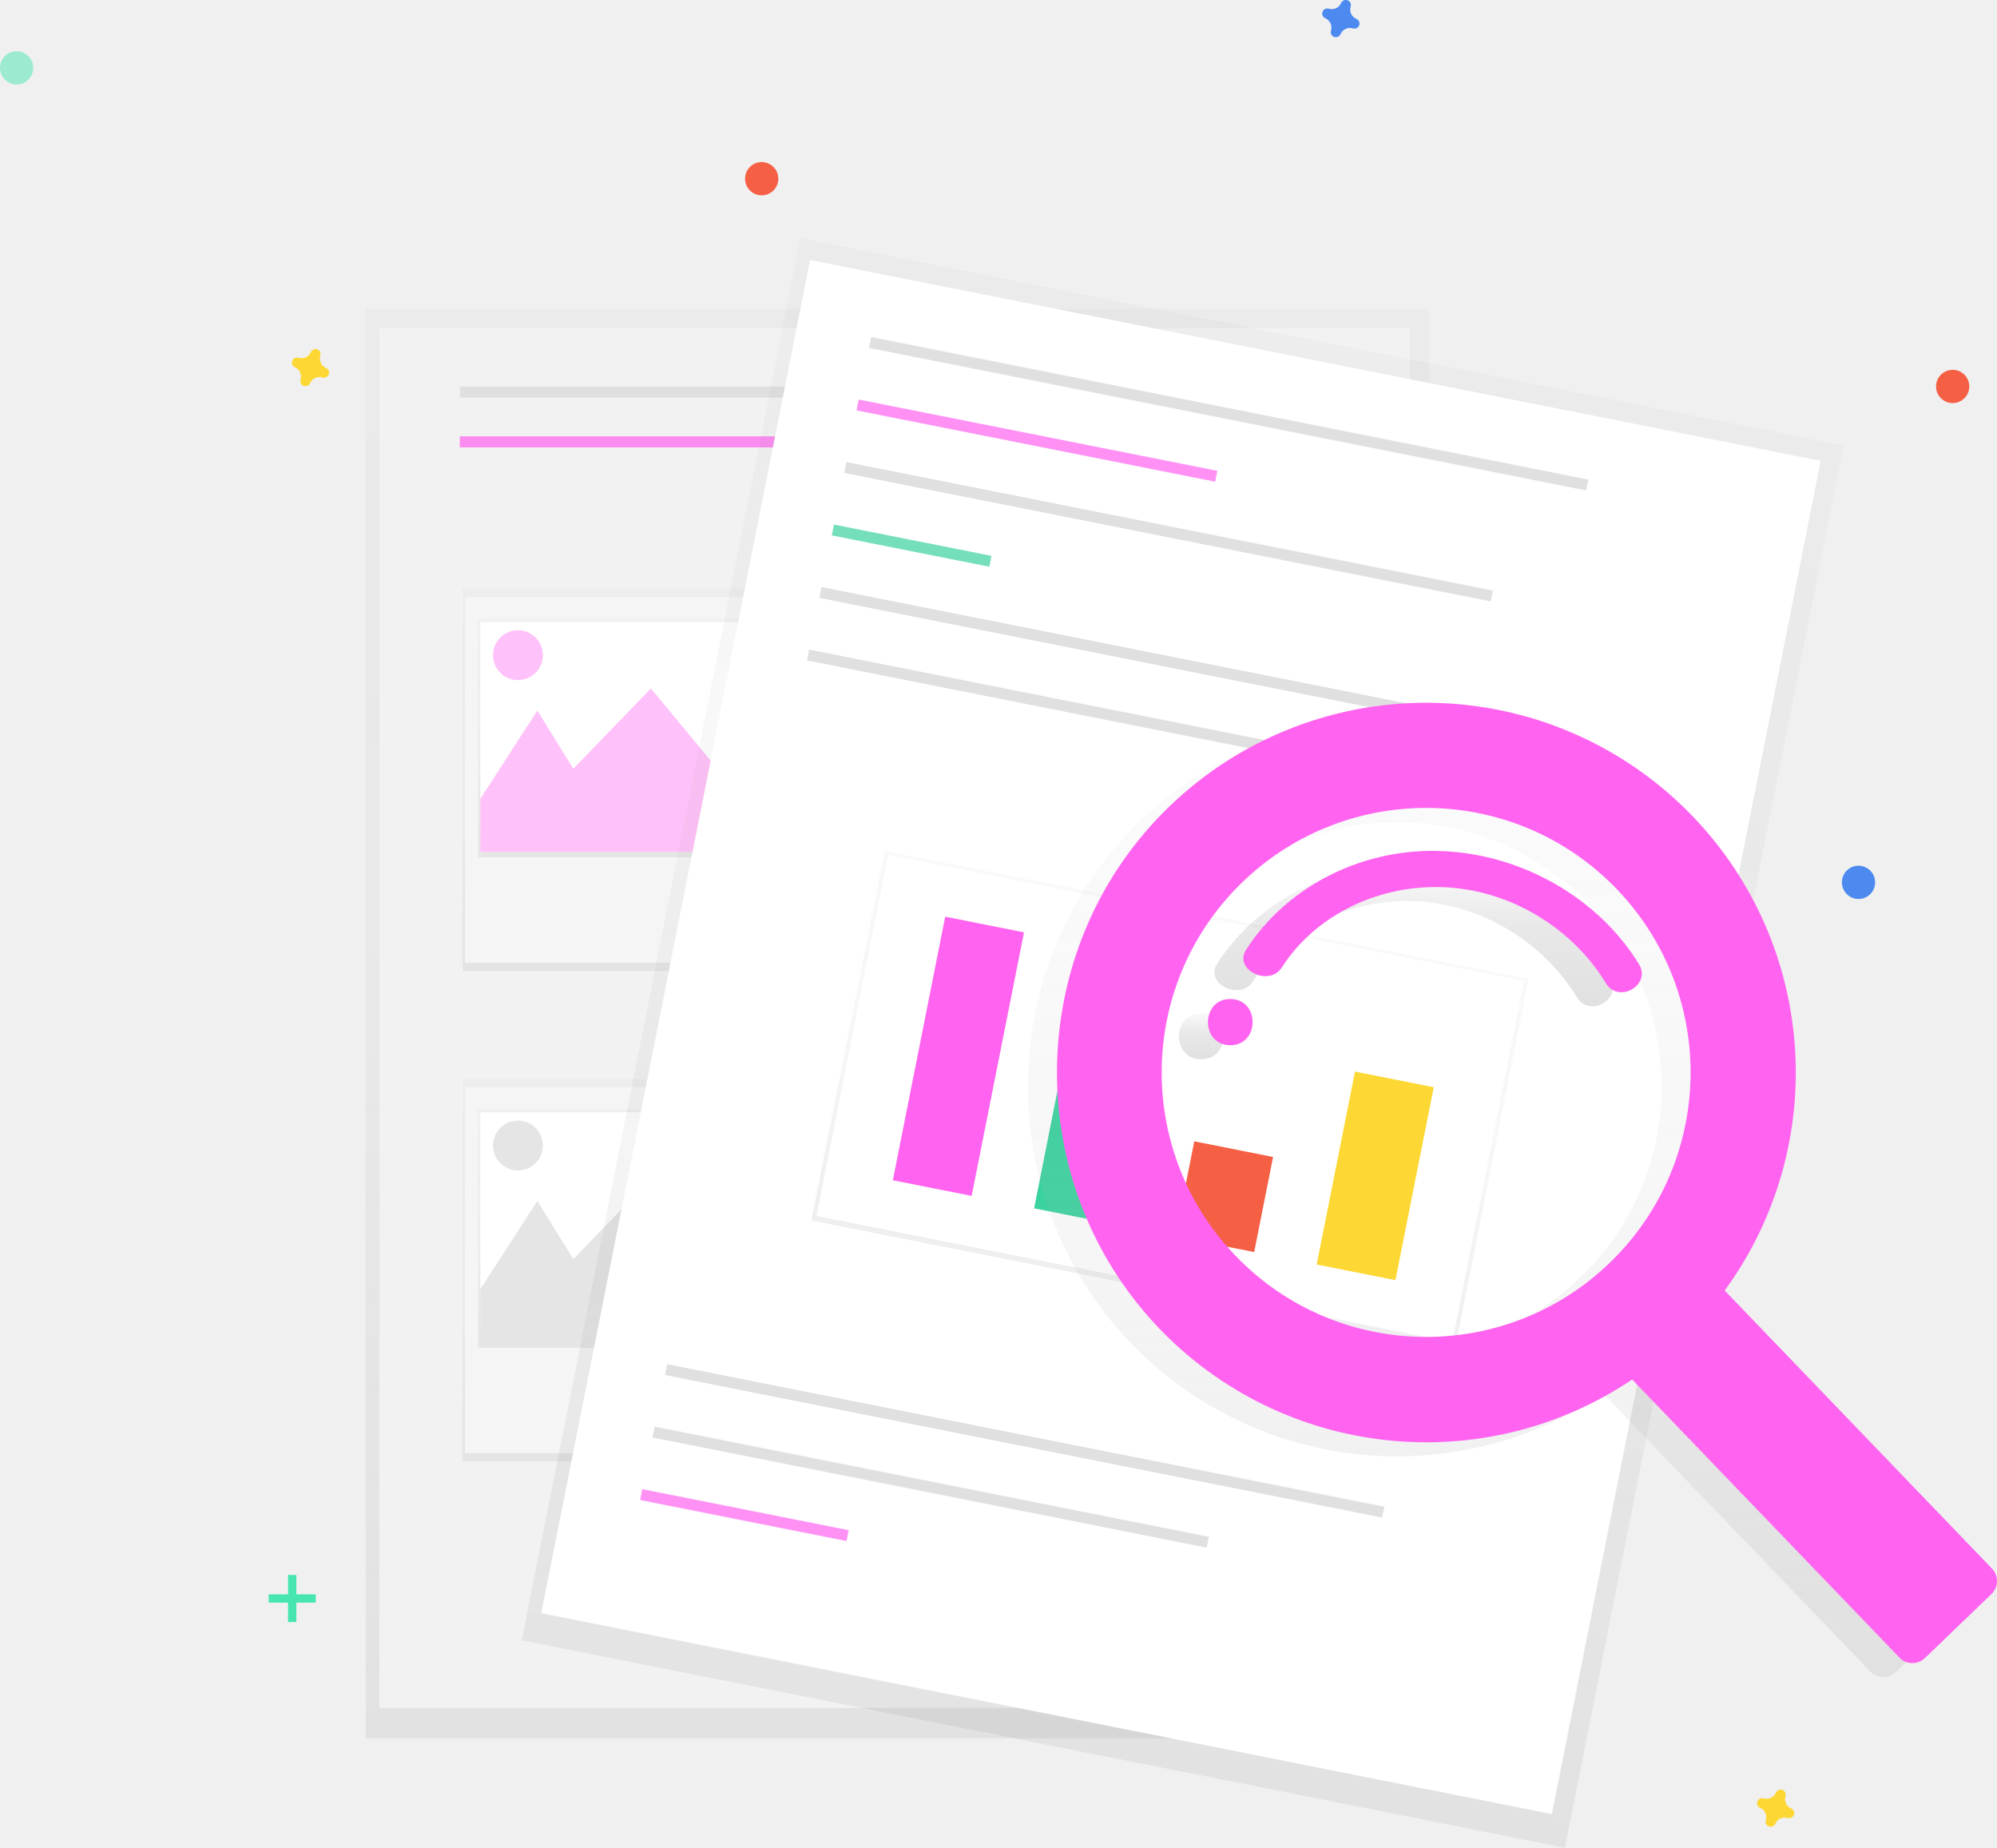
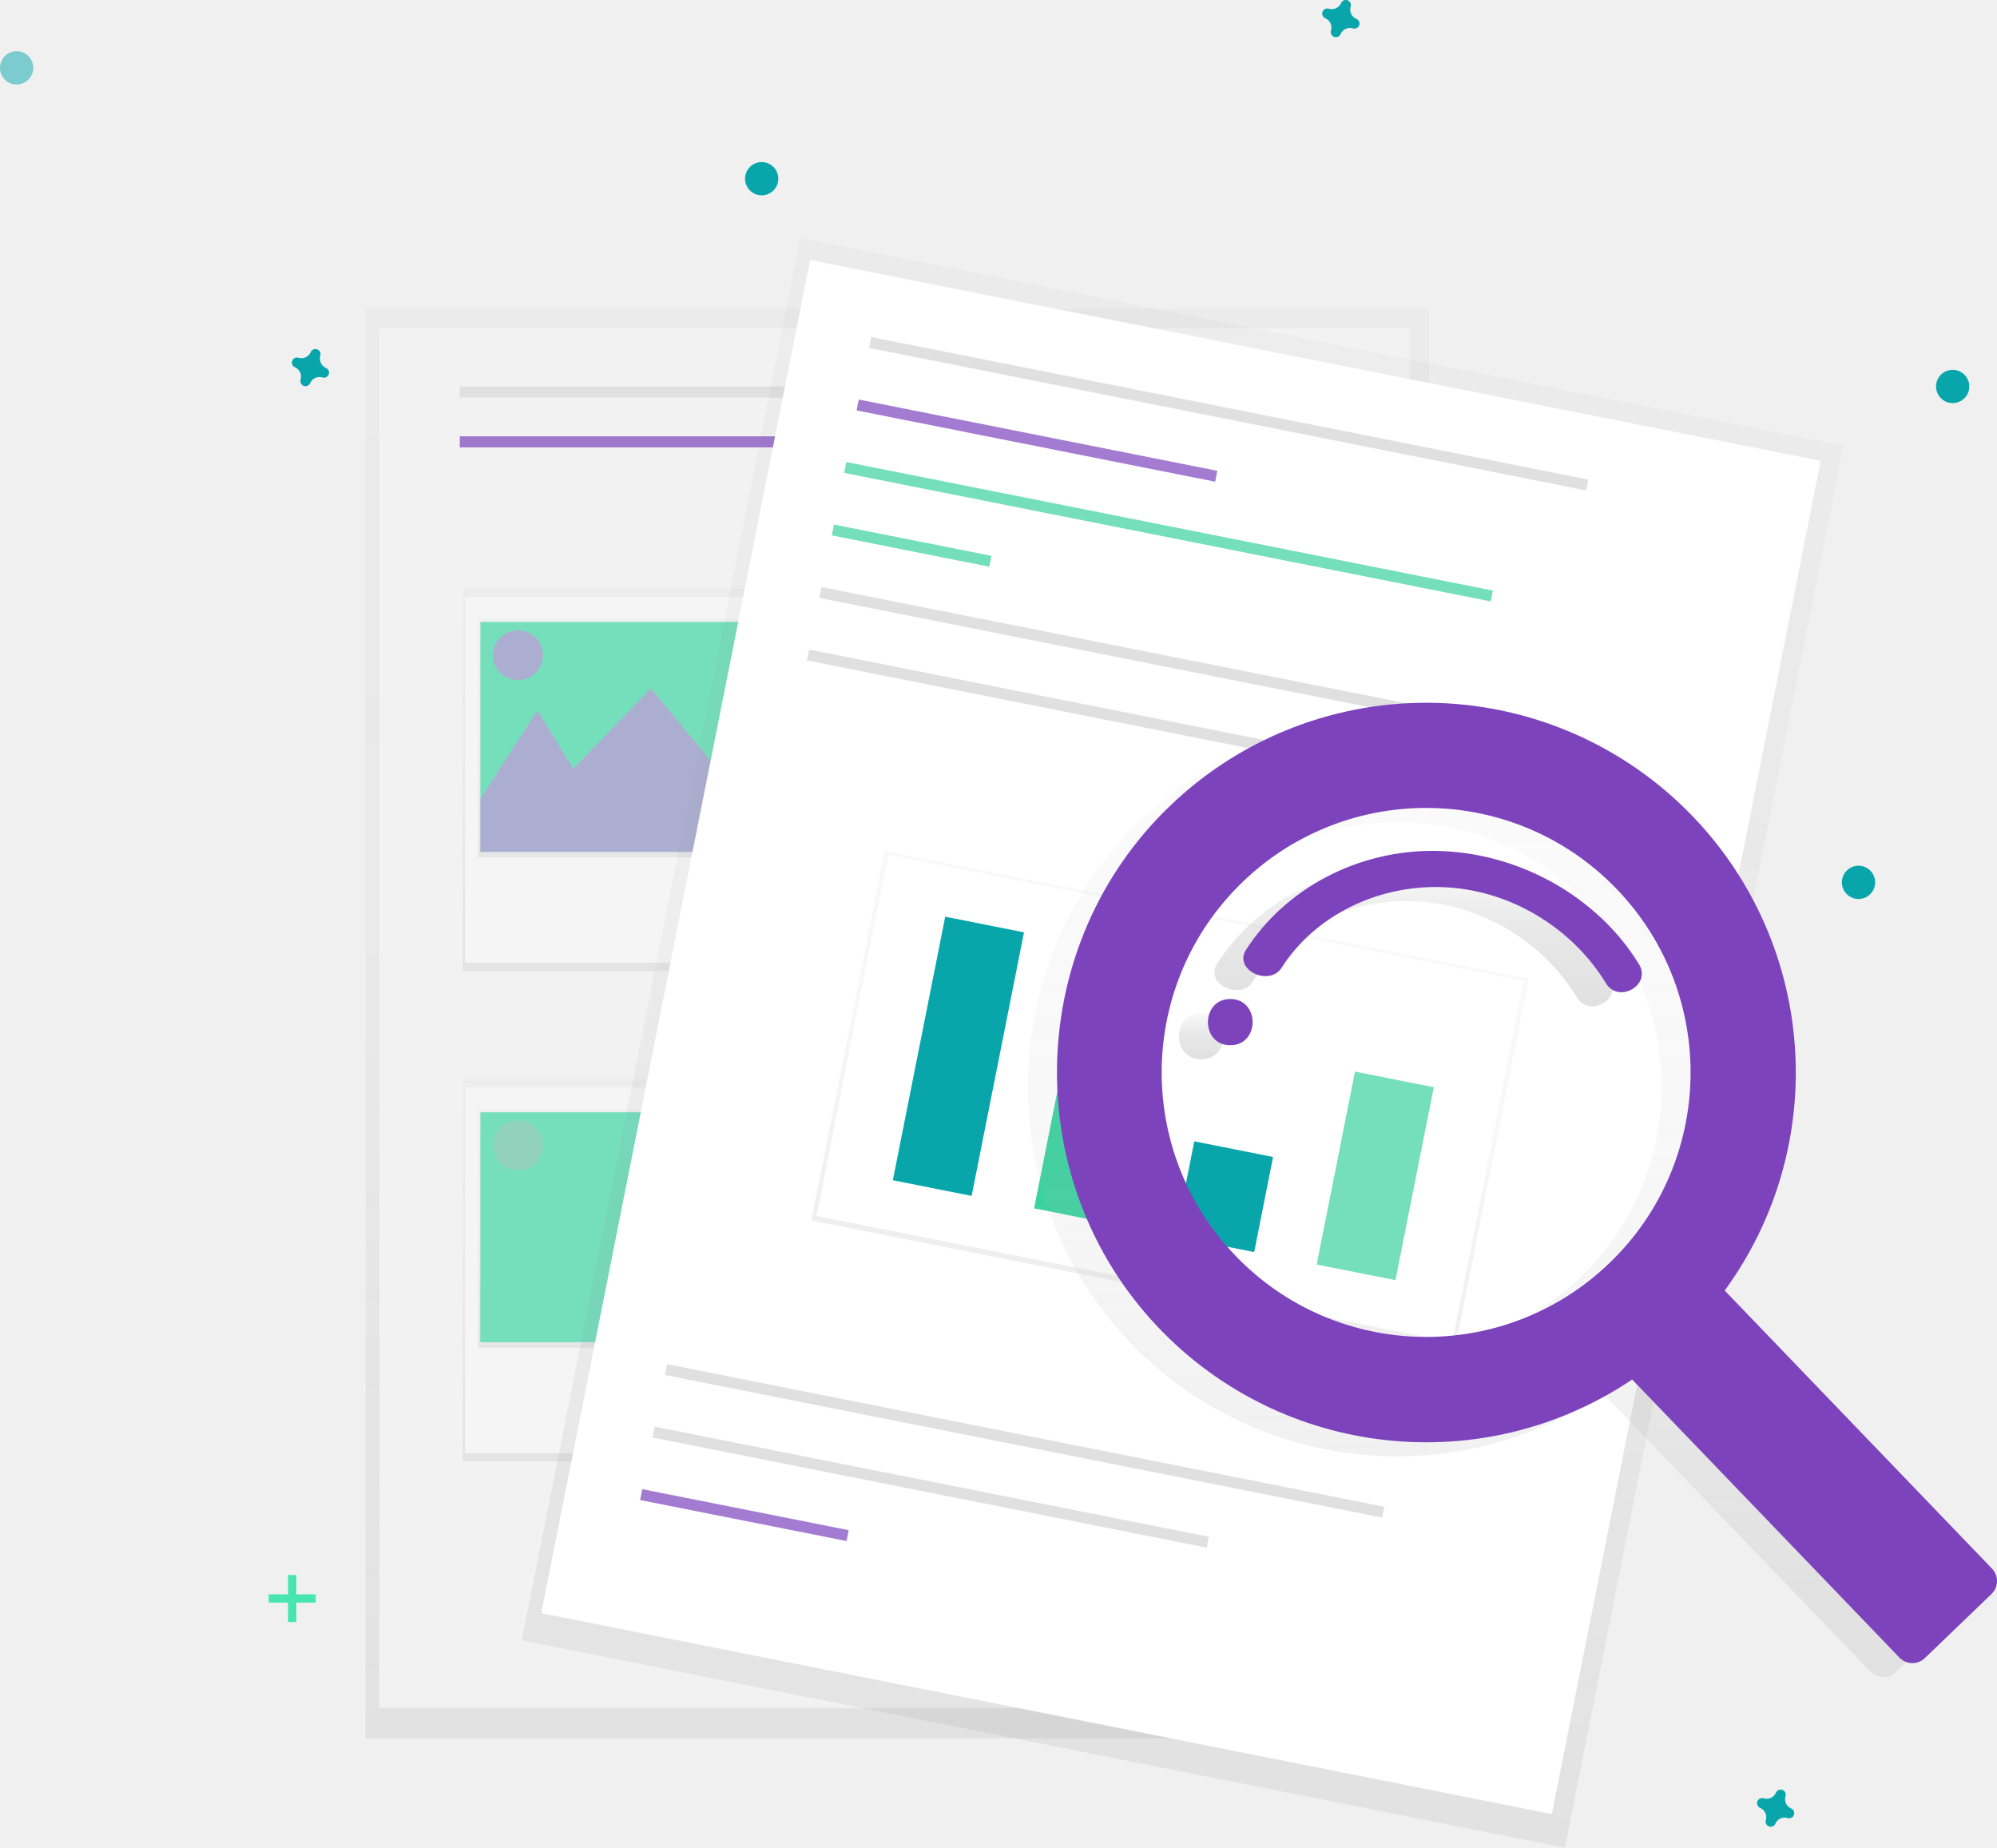
- <svg xmlns="http://www.w3.org/2000/svg" xmlns:xlink="http://www.w3.org/1999/xlink" id="9a5c15f4-7944-40bc-b8da-d63b7d478a28" data-name="Layer 1" width="842" height="778.92" viewBox="0 0 842 778.92">
-   <defs>
+ <svg xmlns="http://www.w3.org/2000/svg" xmlns:xlink="http://www.w3.org/1999/xlink" id="9a5c15f4-7944-40bc-b8da-d63b7d478a28" data-name="Layer 1" width="842" height="778.92" viewBox="0 0 842 778.92" version="1.1">
+   <defs id="defs34">
    <linearGradient id="a91ba363-77be-43f7-9cf6-91c4a3880d9c" x1="378.37" y1="732.81" x2="378.37" y2="130.21" gradientUnits="userSpaceOnUse">
-       <stop offset="0" stop-color="gray" stop-opacity="0.25" />
-       <stop offset="0.54" stop-color="gray" stop-opacity="0.12" />
-       <stop offset="1" stop-color="gray" stop-opacity="0.1" />
+       <stop offset="0" stop-color="gray" stop-opacity="0.25" id="stop2" />
+       <stop offset="0.54" stop-color="gray" stop-opacity="0.12" id="stop4" />
+       <stop offset="1" stop-color="gray" stop-opacity="0.1" id="stop6" />
    </linearGradient>
    <linearGradient id="d1e6aa0e-d79d-4f6f-afbb-c37e9ed80ff9" x1="274.44" y1="409.32" x2="274.44" y2="248.16" xlink:href="#a91ba363-77be-43f7-9cf6-91c4a3880d9c" />
    <linearGradient id="a279b039-1afd-4281-8292-ccd5c8c9b734" x1="274.44" y1="361.44" x2="274.44" y2="261.01" xlink:href="#a91ba363-77be-43f7-9cf6-91c4a3880d9c" />
    <clipPath id="42e7b1d1-2be2-47b0-aacb-a853df270819" transform="translate(-179 -60.54)">
      <rect id="cf34cfb5-9399-4bae-9cea-d47bbef6cb3a" data-name="&lt;Rectangle&gt;" x="381.54" y="322.72" width="143.79" height="96.93" fill="#fff" />
    </clipPath>
    <linearGradient id="972637f2-71db-4198-9c75-a0854a7fe249" x1="274.44" y1="616.03" x2="274.44" y2="454.87" xlink:href="#a91ba363-77be-43f7-9cf6-91c4a3880d9c" />
    <linearGradient id="6c85befd-f960-412c-83e0-663d4b13bf85" x1="274.44" y1="568.15" x2="274.44" y2="467.72" xlink:href="#a91ba363-77be-43f7-9cf6-91c4a3880d9c" />
    <clipPath id="f66b8fac-771d-49bf-85c7-4ce29a79f723" transform="translate(-179 -60.54)">
      <rect id="7439734d-5f7c-428f-88ce-e68b86a45c07" data-name="&lt;Rectangle&gt;" x="381.54" y="529.42" width="143.79" height="96.93" fill="#fff" />
    </clipPath>
    <linearGradient id="598f8edf-c762-4b18-b52d-250fc678075a" x1="688.76" y1="765.86" x2="688.76" y2="163.26" gradientTransform="translate(1142.22 -188.53) rotate(90)" xlink:href="#a91ba363-77be-43f7-9cf6-91c4a3880d9c" />
    <linearGradient id="013b841e-9a42-49b8-8a36-6db9ed002b72" x1="688.18" y1="568.49" x2="688.18" y2="409.67" gradientTransform="translate(1161.39 -164.01) rotate(90)" xlink:href="#a91ba363-77be-43f7-9cf6-91c4a3880d9c" />
    <linearGradient id="f8cab3c1-d868-48bc-b87d-cd2075ddc26a" x1="810.6" y1="767.54" x2="810.6" y2="362.71" gradientUnits="userSpaceOnUse">
-       <stop offset="0" stop-color="#b3b3b3" stop-opacity="0.25" />
-       <stop offset="0.54" stop-color="#b3b3b3" stop-opacity="0.1" />
-       <stop offset="1" stop-color="#b3b3b3" stop-opacity="0.05" />
+       <stop offset="0" stop-color="#b3b3b3" stop-opacity="0.25" id="stop19" />
+       <stop offset="0.54" stop-color="#b3b3b3" stop-opacity="0.1" id="stop21" />
+       <stop offset="1" stop-color="#b3b3b3" stop-opacity="0.05" id="stop23" />
    </linearGradient>
    <linearGradient id="043d467e-585e-47c7-bb2c-06dd6f5be04b" x1="685.49" y1="507.08" x2="685.49" y2="487.6" gradientUnits="userSpaceOnUse">
-       <stop offset="0" stop-opacity="0.12" />
-       <stop offset="0.55" stop-opacity="0.09" />
-       <stop offset="1" stop-opacity="0.02" />
+       <stop offset="0" stop-opacity="0.12" id="stop26" />
+       <stop offset="0.55" stop-opacity="0.09" id="stop28" />
+       <stop offset="1" stop-opacity="0.02" id="stop30" />
    </linearGradient>
    <linearGradient id="be08032f-102d-431e-9b5f-1e4ebfc8159b" x1="774.99" y1="484.73" x2="774.99" y2="425.15" xlink:href="#043d467e-585e-47c7-bb2c-06dd6f5be04b" />
  </defs>
-   <g opacity="0.5">
-     <rect x="154.15" y="130.21" width="448.44" height="602.6" fill="url(#a91ba363-77be-43f7-9cf6-91c4a3880d9c)" />
+   <g opacity="0.5" id="g40">
+     <rect x="154.15" y="130.21" width="448.44" height="602.6" fill="url(#a91ba363-77be-43f7-9cf6-91c4a3880d9c)" id="rect38" />
  </g>
-   <rect x="159.99" y="138.39" width="434.43" height="581.58" fill="#f2f2f2" />
-   <rect x="193.86" y="162.91" width="149.48" height="4.67" fill="#e0e0e0" />
-   <rect x="193.86" y="183.93" width="149.48" height="4.67" fill="#ff63f0" opacity="0.7" />
-   <rect x="365.53" y="162.91" width="149.48" height="4.67" fill="#e0e0e0" />
-   <rect x="388.88" y="296.05" width="149.48" height="4.67" fill="#e0e0e0" />
-   <rect x="392.39" y="308.89" width="149.48" height="4.67" fill="#e0e0e0" />
-   <rect x="399.4" y="321.74" width="149.48" height="4.67" fill="#e0e0e0" />
-   <rect x="388.88" y="502.75" width="149.48" height="4.67" fill="#e0e0e0" />
-   <rect x="392.39" y="515.6" width="149.48" height="4.67" fill="#e0e0e0" />
-   <rect x="399.4" y="528.44" width="149.48" height="4.67" fill="#e0e0e0" />
-   <g opacity="0.5">
-     <rect x="195.03" y="248.16" width="158.82" height="161.16" fill="url(#d1e6aa0e-d79d-4f6f-afbb-c37e9ed80ff9)" />
+   <rect x="159.99" y="138.39" width="434.43" height="581.58" fill="#f2f2f2" id="rect42" />
+   <rect x="193.86" y="162.91" width="149.48" height="4.67" fill="#e0e0e0" id="rect44" />
+   <rect x="193.86" y="183.93" width="149.48" height="4.67" fill="#ff63f0" opacity="0.7" id="rect46" style="fill:#7c43bd;fill-opacity:1" />
+   <rect x="365.53" y="162.91" width="149.48" height="4.67" fill="#e0e0e0" id="rect48" />
+   <rect x="388.88" y="296.05" width="149.48" height="4.67" fill="#e0e0e0" id="rect50" />
+   <rect x="392.39" y="308.89" width="149.48" height="4.67" fill="#e0e0e0" id="rect52" />
+   <rect x="399.4" y="321.74" width="149.48" height="4.67" fill="#e0e0e0" id="rect54" />
+   <rect x="388.88" y="502.75" width="149.48" height="4.67" fill="#e0e0e0" id="rect56" />
+   <rect x="392.39" y="515.6" width="149.48" height="4.67" fill="#e0e0e0" id="rect58" />
+   <rect x="399.4" y="528.44" width="149.48" height="4.67" fill="#e0e0e0" id="rect60" />
+   <g opacity="0.5" id="g64">
+     <rect x="195.03" y="248.16" width="158.82" height="161.16" fill="url(#d1e6aa0e-d79d-4f6f-afbb-c37e9ed80ff9)" id="rect62" />
  </g>
-   <rect x="196.03" y="251.67" width="156.32" height="154.15" fill="#f5f5f5" />
-   <g opacity="0.5">
-     <rect x="201.54" y="261.01" width="145.8" height="100.43" fill="url(#a279b039-1afd-4281-8292-ccd5c8c9b734)" />
+   <rect x="196.03" y="251.67" width="156.32" height="154.15" fill="#f5f5f5" id="rect66" />
+   <g opacity="0.5" id="g70">
+     <rect x="201.54" y="261.01" width="145.8" height="100.43" fill="url(#a279b039-1afd-4281-8292-ccd5c8c9b734)" id="rect68" />
  </g>
-   <rect id="e1f34465-d008-41db-868b-e00503fb87b3" data-name="&lt;Rectangle&gt;" x="202.54" y="262.18" width="143.79" height="96.93" fill="#fff" />
-   <g clip-path="url(#42e7b1d1-2be2-47b0-aacb-a853df270819)">
-     <polygon points="190.35 355.61 226.56 299.55 241.74 324.07 274.44 290.21 302.47 324.07 326.99 273.86 390.05 374.29 185.68 367.28 190.35 355.61" fill="#ff63f0" opacity="0.4" />
-     <circle cx="218.38" cy="276.19" r="10.51" fill="#ff63f0" opacity="0.4" />
+   <rect id="e1f34465-d008-41db-868b-e00503fb87b3" data-name="&lt;Rectangle&gt;" x="202.54" y="262.18" width="143.79" height="96.93" fill="#fff" style="fill:#75dfbc;fill-opacity:1" />
+   <g clip-path="url(#42e7b1d1-2be2-47b0-aacb-a853df270819)" id="g77">
+     <polygon points="190.35 355.61 226.56 299.55 241.74 324.07 274.44 290.21 302.47 324.07 326.99 273.86 390.05 374.29 185.68 367.28 190.35 355.61" fill="#ff63f0" opacity="0.4" id="polygon73" />
+     <circle cx="218.38" cy="276.19" r="10.51" fill="#ff63f0" opacity="0.4" id="circle75" />
  </g>
-   <g opacity="0.5">
-     <rect x="195.03" y="454.87" width="158.82" height="161.16" fill="url(#972637f2-71db-4198-9c75-a0854a7fe249)" />
+   <g opacity="0.5" id="g81">
+     <rect x="195.03" y="454.87" width="158.82" height="161.16" fill="url(#972637f2-71db-4198-9c75-a0854a7fe249)" id="rect79" />
  </g>
-   <rect x="196.03" y="458.37" width="156.32" height="154.15" fill="#f5f5f5" />
-   <g opacity="0.5">
-     <rect x="201.54" y="467.72" width="145.8" height="100.43" fill="url(#6c85befd-f960-412c-83e0-663d4b13bf85)" />
+   <rect x="196.03" y="458.37" width="156.32" height="154.15" fill="#f5f5f5" id="rect83" />
+   <g opacity="0.5" id="g87">
+     <rect x="201.54" y="467.72" width="145.8" height="100.43" fill="url(#6c85befd-f960-412c-83e0-663d4b13bf85)" id="rect85" />
  </g>
-   <rect id="c95ac4f6-be4d-44a3-92c2-5c8066e2b531" data-name="&lt;Rectangle&gt;" x="202.54" y="468.88" width="143.79" height="96.93" fill="#fff" />
-   <g clip-path="url(#f66b8fac-771d-49bf-85c7-4ce29a79f723)">
-     <polygon points="190.35 562.31 226.56 506.25 241.74 530.78 274.44 496.91 302.47 530.78 326.99 480.56 390.05 580.99 185.68 573.99 190.35 562.31" fill="#bdbdbd" opacity="0.4" />
-     <circle cx="218.38" cy="482.9" r="10.51" fill="#bdbdbd" opacity="0.4" />
+   <rect id="c95ac4f6-be4d-44a3-92c2-5c8066e2b531" data-name="&lt;Rectangle&gt;" x="202.54" y="468.88" width="143.79" height="96.93" fill="#fff" style="fill:#75dfbc;fill-opacity:1" />
+   <g clip-path="url(#f66b8fac-771d-49bf-85c7-4ce29a79f723)" id="g94">
+     <polygon points="190.35 562.31 226.56 506.25 241.74 530.78 274.44 496.91 302.47 530.78 326.99 480.56 390.05 580.99 185.68 573.99 190.35 562.31" fill="#bdbdbd" opacity="0.4" id="polygon90" style="fill:#75dfbc;fill-opacity:1" />
+     <circle cx="218.38" cy="482.9" r="10.51" fill="#bdbdbd" opacity="0.4" id="circle92" />
  </g>
-   <g opacity="0.5">
-     <rect x="376.36" y="276.01" width="602.6" height="448.44" transform="translate(-124.09 1006.82) rotate(-78.76)" fill="url(#598f8edf-c762-4b18-b52d-250fc678075a)" />
+   <g opacity="0.5" id="g98">
+     <rect x="376.36" y="276.01" width="602.6" height="448.44" transform="translate(-124.09 1006.82) rotate(-78.76)" fill="url(#598f8edf-c762-4b18-b52d-250fc678075a)" id="rect96" />
  </g>
-   <rect x="386.18" y="280.49" width="581.58" height="434.43" transform="translate(-122.17 1004.12) rotate(-78.76)" fill="#fff" />
-   <rect x="542.89" y="232.65" width="308.31" height="4.67" transform="translate(-119.81 -191.93) rotate(11.24)" fill="#e0e0e0" />
-   <rect x="456.83" y="665.62" width="308.31" height="4.67" transform="translate(-37.05 -166.84) rotate(11.24)" fill="#e0e0e0" />
-   <rect x="452.26" y="685.13" width="238.24" height="4.67" transform="translate(-34.01 -158.75) rotate(11.24)" fill="#e0e0e0" />
-   <rect x="448.46" y="696.91" width="88.75" height="4.67" transform="translate(-33.22 -143.21) rotate(11.24)" fill="#ff63f0" opacity="0.7" />
-   <rect x="539.13" y="243.97" width="154.15" height="4.67" transform="translate(-119.16 -175.95) rotate(11.24)" fill="#ff63f0" opacity="0.7" />
-   <rect x="532.71" y="282.38" width="277.94" height="4.67" transform="translate(-110.6 -186.03) rotate(11.24)" fill="#e0e0e0" />
-   <rect x="529.49" y="288.24" width="67.73" height="4.67" transform="translate(-111.54 -164.8) rotate(11.24)" fill="#3ad29f" opacity="0.7" />
-   <rect x="521.95" y="338.03" width="308.31" height="4.67" transform="translate(-99.67 -185.82) rotate(11.24)" fill="#e0e0e0" />
-   <g opacity="0.5">
-     <rect x="592.89" y="385.78" width="158.82" height="276.77" transform="translate(-151.88 1020.84) rotate(-78.76)" fill="url(#013b841e-9a42-49b8-8a36-6db9ed002b72)" />
+   <rect x="386.18" y="280.49" width="581.58" height="434.43" transform="translate(-122.17 1004.12) rotate(-78.76)" fill="#fff" id="rect100" />
+   <rect x="542.89" y="232.65" width="308.31" height="4.67" transform="translate(-119.81 -191.93) rotate(11.24)" fill="#e0e0e0" id="rect102" />
+   <rect x="456.83" y="665.62" width="308.31" height="4.67" transform="translate(-37.05 -166.84) rotate(11.24)" fill="#e0e0e0" id="rect104" />
+   <rect x="452.26" y="685.13" width="238.24" height="4.67" transform="translate(-34.01 -158.75) rotate(11.24)" fill="#e0e0e0" id="rect106" />
+   <rect x="448.46" y="696.91" width="88.75" height="4.67" transform="translate(-33.22 -143.21) rotate(11.24)" fill="#ff63f0" opacity="0.7" id="rect108" style="fill:#7c43bd;fill-opacity:1" />
+   <rect x="539.13" y="243.97" width="154.15" height="4.67" transform="translate(-119.16 -175.95) rotate(11.24)" fill="#ff63f0" opacity="0.7" id="rect110" style="fill:#7c43bd;fill-opacity:1" />
+   <rect x="532.71" y="282.38" width="277.94" height="4.67" transform="translate(-110.6 -186.03) rotate(11.24)" fill="#e0e0e0" id="rect112" style="fill:#75dfbc;fill-opacity:1" />
+   <rect x="529.49" y="288.24" width="67.73" height="4.67" transform="translate(-111.54 -164.8) rotate(11.24)" fill="#3ad29f" opacity="0.7" id="rect114" />
+   <rect x="521.95" y="338.03" width="308.31" height="4.67" transform="translate(-99.67 -185.82) rotate(11.24)" fill="#e0e0e0" id="rect116" />
+   <g opacity="0.5" id="g120">
+     <rect x="592.89" y="385.78" width="158.82" height="276.77" transform="translate(-151.88 1020.84) rotate(-78.76)" fill="url(#013b841e-9a42-49b8-8a36-6db9ed002b72)" id="rect118" />
  </g>
-   <rect x="535.78" y="445.94" width="273.27" height="155.32" transform="translate(-64.02 -181.59) rotate(11.24)" fill="#fff" />
-   <rect x="516.71" y="364.38" width="308.31" height="4.67" transform="translate(-94.63 -184.29) rotate(11.24)" fill="#e0e0e0" />
-   <rect x="566.14" y="449.2" width="33.87" height="113.28" transform="translate(-69.19 -164.51) rotate(11.24)" fill="#ff63f0" />
-   <rect x="622.06" y="498.05" width="33.87" height="75.91" transform="translate(-62.24 -174.83) rotate(11.24)" fill="#3ad29f" />
-   <rect x="678.21" y="544.59" width="33.87" height="40.87" transform="translate(-55.5 -185.22) rotate(11.24)" fill="#f55f44" />
-   <rect x="741.87" y="514.79" width="33.87" height="82.92" transform="translate(-55.99 -197.8) rotate(11.24)" fill="#fdd835" />
-   <path d="M880.45,410.55a155.89,155.89,0,0,0-223.11-1.68c-59,59.48-60,156.33-2.29,217.07A155.89,155.89,0,0,0,854.95,648L967.64,765.21a7.59,7.59,0,0,0,10.73.21l28.08-27a7.59,7.59,0,0,0,.21-10.73L894,610.49A155.9,155.9,0,0,0,880.45,410.55ZM845.35,599a111.5,111.5,0,1,1,3.1-157.66A111.5,111.5,0,0,1,845.35,599Z" transform="translate(-179 -60.54)" fill="url(#f8cab3c1-d868-48bc-b87d-cd2075ddc26a)" />
-   <path d="M685.49,487.6c-12.54,0-12.56,19.49,0,19.49S698.05,487.6,685.49,487.6Z" transform="translate(-179 -60.54)" fill="url(#043d467e-585e-47c7-bb2c-06dd6f5be04b)" />
-   <path d="M772.9,425.17c-33.75-.76-64.46,16.17-80.79,41.73-5.33,8.34,9.8,15.71,15.1,7.41,13.52-21.16,39.21-34.6,67-33.9,29.12.73,55.62,17.39,69.65,40.51,5.32,8.77,19.27.8,14-7.92C840.8,445,807.76,426,772.9,425.17Z" transform="translate(-179 -60.54)" fill="url(#be08032f-102d-431e-9b5f-1e4ebfc8159b)" />
-   <path d="M892.68,404.63a155.89,155.89,0,0,0-223.11-1.68c-59,59.48-60,156.33-2.29,217.07a155.89,155.89,0,0,0,199.9,22.05L979.86,759.29a7.59,7.59,0,0,0,10.73.21l28.08-27a7.59,7.59,0,0,0,.21-10.73L906.19,604.56A155.9,155.9,0,0,0,892.68,404.63ZM857.58,593a111.5,111.5,0,1,1,3.1-157.66A111.5,111.5,0,0,1,857.58,593Z" transform="translate(-179 -60.54)" fill="#ff63f0" />
-   <path d="M697.72,481.67c-12.54,0-12.56,19.49,0,19.49S710.28,481.67,697.72,481.67Z" transform="translate(-179 -60.54)" fill="#ff63f0" />
-   <path d="M785.13,419.25c-33.75-.76-64.46,16.17-80.79,41.73-5.33,8.34,9.8,15.71,15.1,7.41,13.52-21.16,39.21-34.6,67-33.9,29.12.73,55.62,17.39,69.65,40.51,5.32,8.77,19.27.8,14-7.92C853,439,820,420,785.13,419.25Z" transform="translate(-179 -60.54)" fill="#ff63f0" />
-   <rect x="121.45" y="663.91" width="3.5" height="19.85" fill="#47e6b1" />
-   <rect x="300.45" y="724.45" width="3.5" height="19.85" transform="translate(857.58 371.63) rotate(90)" fill="#47e6b1" />
-   <path d="M750.87,68.49a4.29,4.29,0,0,1-2.39-5.19,2.06,2.06,0,0,0,.09-.48h0a2.15,2.15,0,0,0-3.87-1.43h0a2.06,2.06,0,0,0-.24.42,4.29,4.29,0,0,1-5.19,2.39,2.06,2.06,0,0,0-.48-.09h0A2.15,2.15,0,0,0,737.38,68h0a2.06,2.06,0,0,0,.42.24,4.29,4.29,0,0,1,2.39,5.19,2.06,2.06,0,0,0-.09.48h0A2.15,2.15,0,0,0,744,75.32h0a2.06,2.06,0,0,0,.24-.42,4.29,4.29,0,0,1,5.19-2.39,2.06,2.06,0,0,0,.48.09h0a2.15,2.15,0,0,0,1.43-3.87h0A2.06,2.06,0,0,0,750.87,68.49Z" transform="translate(-179 -60.54)" fill="#4d8af0" />
-   <path d="M316.44,215.64a4.29,4.29,0,0,1-2.39-5.19,2.06,2.06,0,0,0,.09-.48h0a2.15,2.15,0,0,0-3.87-1.43h0a2.06,2.06,0,0,0-.24.42,4.29,4.29,0,0,1-5.19,2.39,2.06,2.06,0,0,0-.48-.09h0a2.15,2.15,0,0,0-1.43,3.87h0a2.06,2.06,0,0,0,.42.24,4.29,4.29,0,0,1,2.39,5.19,2.06,2.06,0,0,0-.09.48h0a2.15,2.15,0,0,0,3.87,1.43h0a2.06,2.06,0,0,0,.24-.42,4.29,4.29,0,0,1,5.19-2.39,2.06,2.06,0,0,0,.48.09h0a2.15,2.15,0,0,0,1.43-3.87h0A2.06,2.06,0,0,0,316.44,215.64Z" transform="translate(-179 -60.54)" fill="#fdd835" />
-   <path d="M934.22,822.9a4.29,4.29,0,0,1-2.39-5.19,2.06,2.06,0,0,0,.09-.48h0a2.15,2.15,0,0,0-3.87-1.43h0a2.06,2.06,0,0,0-.24.42,4.29,4.29,0,0,1-5.19,2.39,2.06,2.06,0,0,0-.48-.09h0a2.15,2.15,0,0,0-1.43,3.87h0a2.06,2.06,0,0,0,.42.24,4.29,4.29,0,0,1,2.39,5.19,2.06,2.06,0,0,0-.09.48h0a2.15,2.15,0,0,0,3.87,1.43h0a2.06,2.06,0,0,0,.24-.42,4.29,4.29,0,0,1,5.19-2.39,2.06,2.06,0,0,0,.48.09h0a2.15,2.15,0,0,0,1.43-3.87h0A2.06,2.06,0,0,0,934.22,822.9Z" transform="translate(-179 -60.54)" fill="#fdd835" />
-   <circle cx="321.15" cy="75.33" r="7.01" fill="#f55f44" />
-   <circle cx="823.31" cy="162.91" r="7.01" fill="#f55f44" />
-   <circle cx="783.61" cy="371.95" r="7.01" fill="#4d8af0" />
-   <circle cx="7.01" cy="28.61" r="7.01" fill="#47e6b1" opacity="0.5" />
+   <rect x="535.78" y="445.94" width="273.27" height="155.32" transform="translate(-64.02 -181.59) rotate(11.24)" fill="#fff" id="rect122" />
+   <rect x="516.71" y="364.38" width="308.31" height="4.67" transform="translate(-94.63 -184.29) rotate(11.24)" fill="#e0e0e0" id="rect124" />
+   <rect x="566.14" y="449.2" width="33.87" height="113.28" transform="translate(-69.19 -164.51) rotate(11.24)" fill="#ff63f0" id="rect126" style="fill:#08a6ab;fill-opacity:1" />
+   <rect x="622.06" y="498.05" width="33.87" height="75.91" transform="translate(-62.24 -174.83) rotate(11.24)" fill="#3ad29f" id="rect128" />
+   <rect x="678.21" y="544.59" width="33.87" height="40.87" transform="translate(-55.5 -185.22) rotate(11.24)" fill="#f55f44" id="rect130" style="fill:#08a6ab;fill-opacity:1" />
+   <rect x="741.87" y="514.79" width="33.87" height="82.92" transform="translate(-55.99 -197.8) rotate(11.24)" fill="#fdd835" id="rect132" style="fill:#75dfbc;fill-opacity:1" />
+   <path d="M880.45,410.55a155.89,155.89,0,0,0-223.11-1.68c-59,59.48-60,156.33-2.29,217.07A155.89,155.89,0,0,0,854.95,648L967.64,765.21a7.59,7.59,0,0,0,10.73.21l28.08-27a7.59,7.59,0,0,0,.21-10.73L894,610.49A155.9,155.9,0,0,0,880.45,410.55ZM845.35,599a111.5,111.5,0,1,1,3.1-157.66A111.5,111.5,0,0,1,845.35,599Z" transform="translate(-179 -60.54)" fill="url(#f8cab3c1-d868-48bc-b87d-cd2075ddc26a)" id="path134" />
+   <path d="M685.49,487.6c-12.54,0-12.56,19.49,0,19.49S698.05,487.6,685.49,487.6Z" transform="translate(-179 -60.54)" fill="url(#043d467e-585e-47c7-bb2c-06dd6f5be04b)" id="path136" />
+   <path d="M772.9,425.17c-33.75-.76-64.46,16.17-80.79,41.73-5.33,8.34,9.8,15.71,15.1,7.41,13.52-21.16,39.21-34.6,67-33.9,29.12.73,55.62,17.39,69.65,40.51,5.32,8.77,19.27.8,14-7.92C840.8,445,807.76,426,772.9,425.17Z" transform="translate(-179 -60.54)" fill="url(#be08032f-102d-431e-9b5f-1e4ebfc8159b)" id="path138" />
+   <path d="M892.68,404.63a155.89,155.89,0,0,0-223.11-1.68c-59,59.48-60,156.33-2.29,217.07a155.89,155.89,0,0,0,199.9,22.05L979.86,759.29a7.59,7.59,0,0,0,10.73.21l28.08-27a7.59,7.59,0,0,0,.21-10.73L906.19,604.56A155.9,155.9,0,0,0,892.68,404.63ZM857.58,593a111.5,111.5,0,1,1,3.1-157.66A111.5,111.5,0,0,1,857.58,593Z" transform="translate(-179 -60.54)" fill="#ff63f0" id="path140" style="fill:#7c43bd;fill-opacity:1" />
+   <path d="M697.72,481.67c-12.54,0-12.56,19.49,0,19.49S710.28,481.67,697.72,481.67Z" transform="translate(-179 -60.54)" fill="#ff63f0" id="path142" style="fill:#7c43bd;fill-opacity:1" />
+   <path d="M785.13,419.25c-33.75-.76-64.46,16.17-80.79,41.73-5.33,8.34,9.8,15.71,15.1,7.41,13.52-21.16,39.21-34.6,67-33.9,29.12.73,55.62,17.39,69.65,40.51,5.32,8.77,19.27.8,14-7.92C853,439,820,420,785.13,419.25Z" transform="translate(-179 -60.54)" fill="#ff63f0" id="path144" style="fill:#7c43bd;fill-opacity:1" />
+   <rect x="121.45" y="663.91" width="3.5" height="19.85" fill="#47e6b1" id="rect146" />
+   <rect x="300.45" y="724.45" width="3.5" height="19.85" transform="translate(857.58 371.63) rotate(90)" fill="#47e6b1" id="rect148" />
+   <path d="M750.87,68.49a4.29,4.29,0,0,1-2.39-5.19,2.06,2.06,0,0,0,.09-.48h0a2.15,2.15,0,0,0-3.87-1.43h0a2.06,2.06,0,0,0-.24.42,4.29,4.29,0,0,1-5.19,2.39,2.06,2.06,0,0,0-.48-.09h0A2.15,2.15,0,0,0,737.38,68h0a2.06,2.06,0,0,0,.42.24,4.29,4.29,0,0,1,2.39,5.19,2.06,2.06,0,0,0-.09.48h0A2.15,2.15,0,0,0,744,75.32h0a2.06,2.06,0,0,0,.24-.42,4.29,4.29,0,0,1,5.19-2.39,2.06,2.06,0,0,0,.48.09h0a2.15,2.15,0,0,0,1.43-3.87h0A2.06,2.06,0,0,0,750.87,68.49Z" transform="translate(-179 -60.54)" fill="#4d8af0" id="path150" style="fill:#08a6ab;fill-opacity:1" />
+   <path d="M316.44,215.64a4.29,4.29,0,0,1-2.39-5.19,2.06,2.06,0,0,0,.09-.48h0a2.15,2.15,0,0,0-3.87-1.43h0a2.06,2.06,0,0,0-.24.42,4.29,4.29,0,0,1-5.19,2.39,2.06,2.06,0,0,0-.48-.09h0a2.15,2.15,0,0,0-1.43,3.87h0a2.06,2.06,0,0,0,.42.24,4.29,4.29,0,0,1,2.39,5.19,2.06,2.06,0,0,0-.09.48h0a2.15,2.15,0,0,0,3.87,1.43h0a2.06,2.06,0,0,0,.24-.42,4.29,4.29,0,0,1,5.19-2.39,2.06,2.06,0,0,0,.48.09h0a2.15,2.15,0,0,0,1.43-3.87h0A2.06,2.06,0,0,0,316.44,215.64Z" transform="translate(-179 -60.54)" fill="#fdd835" id="path152" style="fill:#08a6ab;fill-opacity:1" />
+   <path d="M934.22,822.9a4.29,4.29,0,0,1-2.39-5.19,2.06,2.06,0,0,0,.09-.48h0a2.15,2.15,0,0,0-3.87-1.43h0a2.06,2.06,0,0,0-.24.42,4.29,4.29,0,0,1-5.19,2.39,2.06,2.06,0,0,0-.48-.09h0a2.15,2.15,0,0,0-1.43,3.87h0a2.06,2.06,0,0,0,.42.24,4.29,4.29,0,0,1,2.39,5.19,2.06,2.06,0,0,0-.09.48h0a2.15,2.15,0,0,0,3.87,1.43h0a2.06,2.06,0,0,0,.24-.42,4.29,4.29,0,0,1,5.19-2.39,2.06,2.06,0,0,0,.48.09h0a2.15,2.15,0,0,0,1.43-3.87h0A2.06,2.06,0,0,0,934.22,822.9Z" transform="translate(-179 -60.54)" fill="#fdd835" id="path154" style="fill:#08a6ab;fill-opacity:1" />
+   <circle cx="321.15" cy="75.33" r="7.01" fill="#f55f44" id="circle156" style="fill:#08a6ab;fill-opacity:1" />
+   <circle cx="823.31" cy="162.91" r="7.01" fill="#f55f44" id="circle158" style="fill:#08a6ab;fill-opacity:1" />
+   <circle cx="783.61" cy="371.95" r="7.01" fill="#4d8af0" id="circle160" style="fill:#08a6ab;fill-opacity:1" />
+   <circle cx="7.01" cy="28.61" r="7.01" fill="#47e6b1" opacity="0.5" id="circle162" style="fill:#08a6ab;fill-opacity:1" />
</svg>
